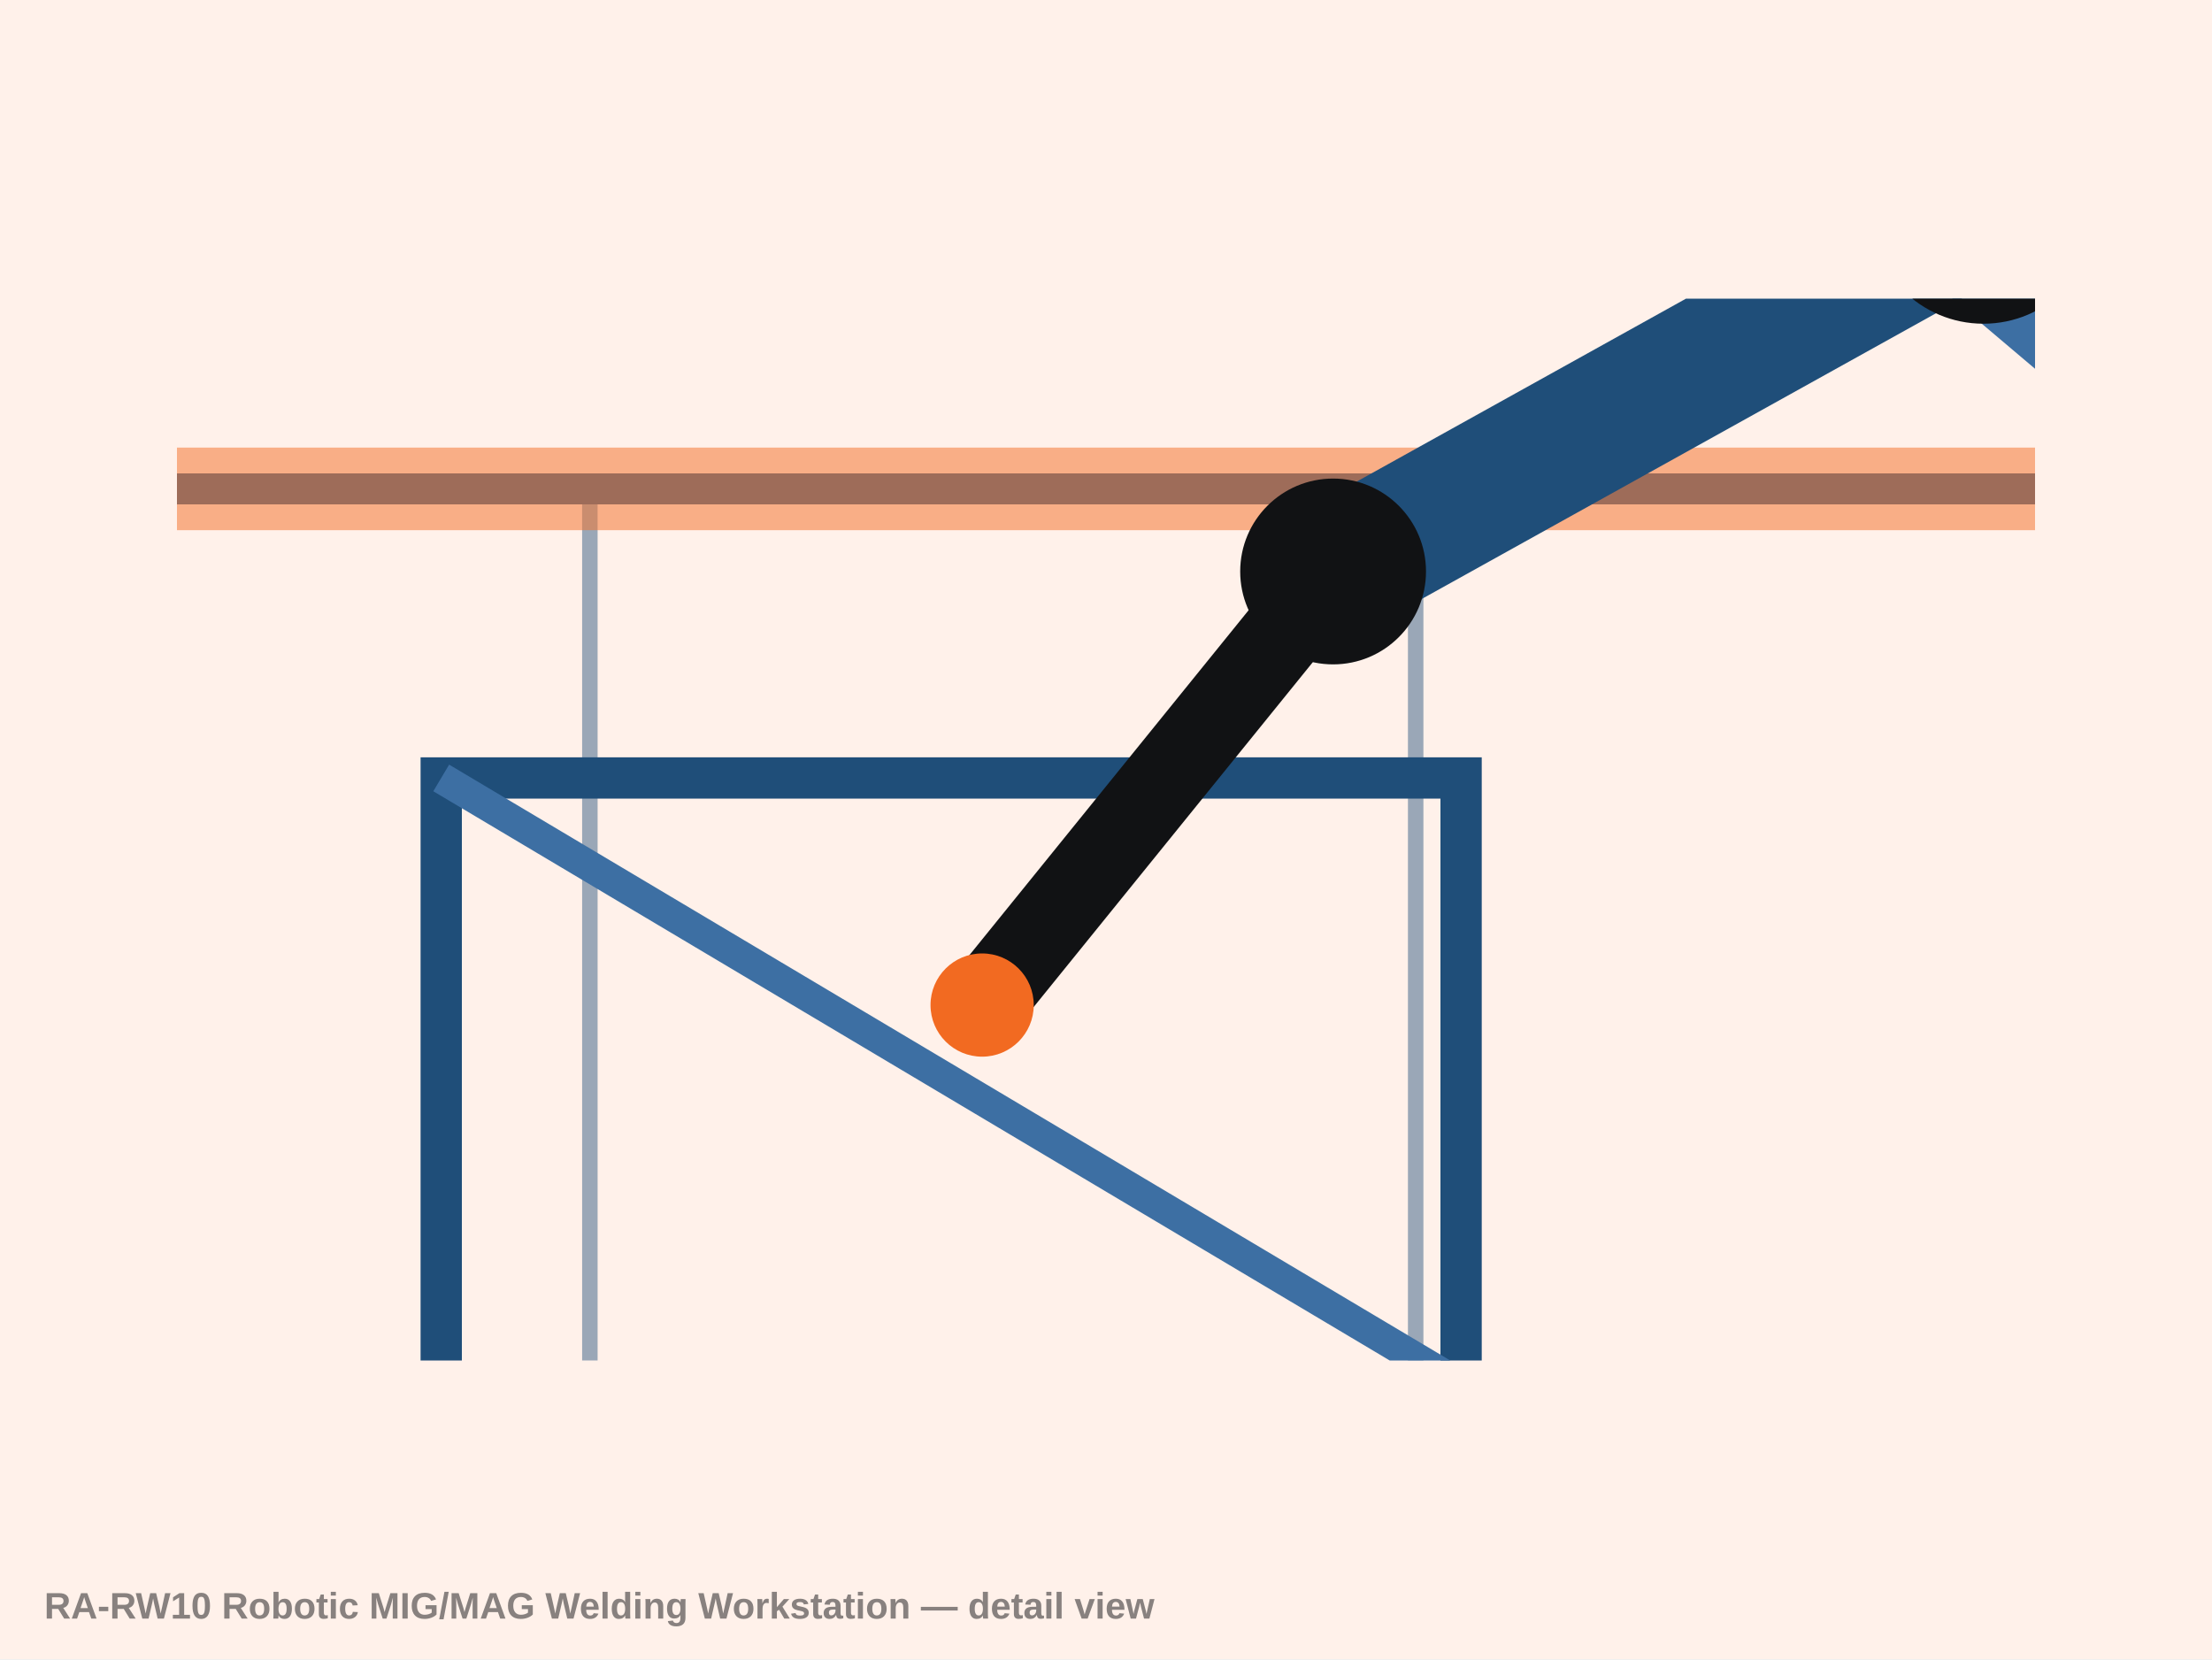
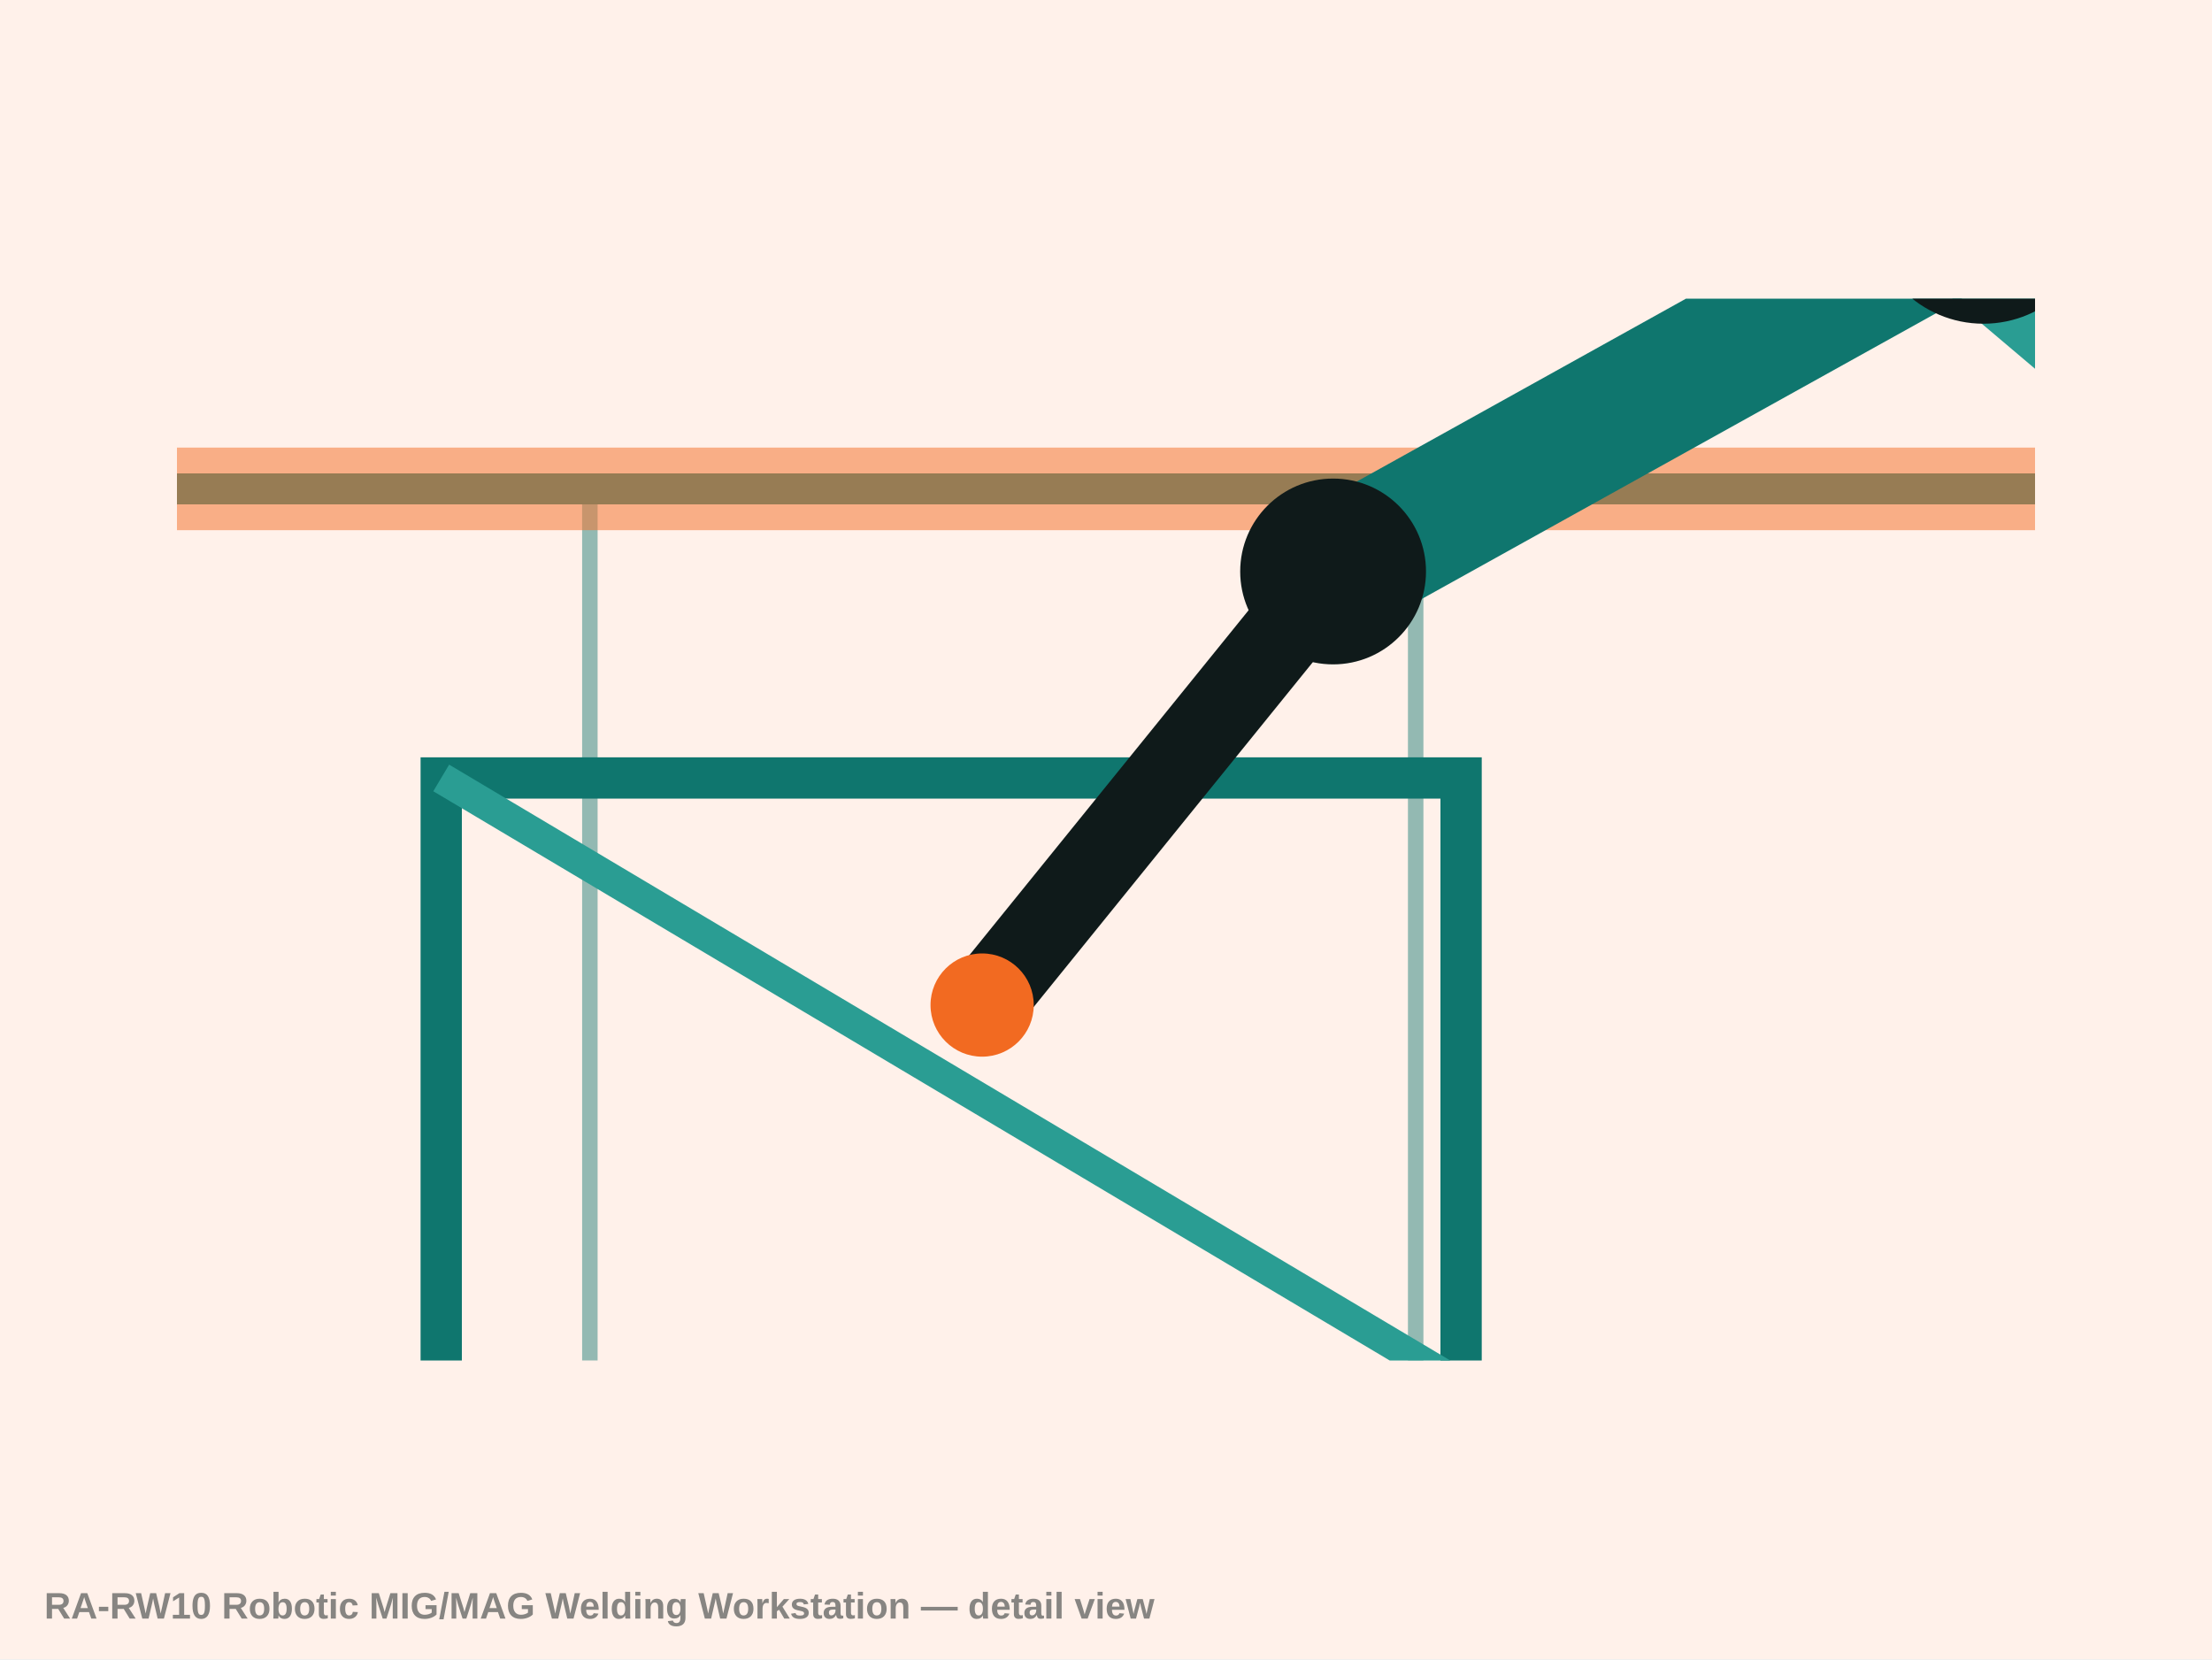
<svg xmlns="http://www.w3.org/2000/svg" width="1200" height="900" viewBox="0 0 1200 900">
  <rect width="1200" height="900" fill="#FFF1EA" />
  <g transform="translate(96 162) scale(1.8)">
    <svg x="0" y="0" width="560" height="320" viewBox="30 80 180 150" preserveAspectRatio="xMidYMid slice">
      <g>
-         <ellipse cx="275" cy="278" rx="270" ry="12" fill="#111214" opacity="0.16" />
+         <ellipse cx="275" cy="278" rx="270" ry="12" fill="#0F1A1A" opacity="0.16" />
        <g opacity="0.9">
-           <path d="M20 258 L20 122 L530 122 L530 258" fill="none" stroke="#1F4E79" stroke-width="3" />
-           <line x1="70" y1="122" x2="70" y2="258" stroke="#1F4E79" stroke-width="1.5" opacity="0.5" />
-           <line x1="150" y1="122" x2="150" y2="258" stroke="#1F4E79" stroke-width="1.5" opacity="0.5" />
-           <line x1="230" y1="122" x2="230" y2="258" stroke="#1F4E79" stroke-width="1.5" opacity="0.5" />
-           <line x1="310" y1="122" x2="310" y2="258" stroke="#1F4E79" stroke-width="1.5" opacity="0.5" />
-           <line x1="390" y1="122" x2="390" y2="258" stroke="#1F4E79" stroke-width="1.5" opacity="0.5" />
-           <line x1="470" y1="122" x2="470" y2="258" stroke="#1F4E79" stroke-width="1.5" opacity="0.5" />
+           <path d="M20 258 L20 122 L530 122 L530 258" fill="none" stroke="#0F766E" stroke-width="3" />
+           <line x1="70" y1="122" x2="70" y2="258" stroke="#0F766E" stroke-width="1.5" opacity="0.5" />
+           <line x1="150" y1="122" x2="150" y2="258" stroke="#0F766E" stroke-width="1.5" opacity="0.5" />
+           <line x1="230" y1="122" x2="230" y2="258" stroke="#0F766E" stroke-width="1.5" opacity="0.5" />
+           <line x1="310" y1="122" x2="310" y2="258" stroke="#0F766E" stroke-width="1.5" opacity="0.5" />
+           <line x1="390" y1="122" x2="390" y2="258" stroke="#0F766E" stroke-width="1.5" opacity="0.5" />
+           <line x1="470" y1="122" x2="470" y2="258" stroke="#0F766E" stroke-width="1.5" opacity="0.5" />
          <rect x="20" y="118" width="510" height="8" fill="#F26A21" opacity="0.55" />
        </g>
-         <ellipse cx="440" cy="272" rx="76" ry="14" fill="#3D6FA3" opacity="0.35" />
-         <ellipse cx="440" cy="268" rx="76" ry="13" fill="none" stroke="#111214" stroke-width="1.5" opacity="0.4" />
+         <ellipse cx="440" cy="272" rx="76" ry="14" fill="#2A9D93" opacity="0.35" />
+         <ellipse cx="440" cy="268" rx="76" ry="13" fill="none" stroke="#0F1A1A" stroke-width="1.5" opacity="0.4" />
        <g>
-           <rect x="40" y="208.8" width="130" height="25.2" rx="4" fill="#E1E2E5" stroke="#111214" stroke-width="1.5" />
-           <rect x="55.6" y="150" width="98.8" height="58.8" fill="none" stroke="#1F4E79" stroke-width="4" />
-           <line x1="55.6" y1="150" x2="154.4" y2="208.8" stroke="#3D6FA3" stroke-width="3" />
+           <rect x="40" y="208.8" width="130" height="25.2" rx="4" fill="#E1E2E5" stroke="#0F1A1A" stroke-width="1.5" />
+           <rect x="55.6" y="150" width="98.8" height="58.8" fill="none" stroke="#0F766E" stroke-width="4" />
+           <line x1="55.6" y1="150" x2="154.4" y2="208.8" stroke="#2A9D93" stroke-width="3" />
        </g>
        <g>
-           <rect x="380" y="204.6" width="120" height="23.4" rx="4" fill="#E1E2E5" stroke="#111214" stroke-width="1.5" />
-           <rect x="394.4" y="150" width="91.2" height="54.6" fill="none" stroke="#1F4E79" stroke-width="4" />
-           <line x1="394.4" y1="150" x2="485.6" y2="204.6" stroke="#3D6FA3" stroke-width="3" />
+           <rect x="380" y="204.6" width="120" height="23.4" rx="4" fill="#E1E2E5" stroke="#0F1A1A" stroke-width="1.5" />
+           <rect x="394.4" y="150" width="91.2" height="54.6" fill="none" stroke="#0F766E" stroke-width="4" />
+           <line x1="394.4" y1="150" x2="485.6" y2="204.6" stroke="#2A9D93" stroke-width="3" />
        </g>
        <g>
-           <rect x="244" y="150" width="52" height="122" rx="8" fill="#1F4E79" />
-           <rect x="236" y="264" width="68" height="10" rx="4" fill="#111214" />
-           <line x1="270" y1="150" x2="205" y2="95" stroke="#3D6FA3" stroke-width="17" stroke-linecap="round" />
-           <circle cx="270" cy="150" r="15" fill="#111214" />
-           <line x1="205" y1="95" x2="142" y2="130" stroke="#1F4E79" stroke-width="13" stroke-linecap="round" />
-           <circle cx="205" cy="95" r="11" fill="#111214" />
-           <line x1="142" y1="130" x2="108" y2="172" stroke="#111214" stroke-width="8" stroke-linecap="round" />
-           <circle cx="142" cy="130" r="9" fill="#111214" />
+           <rect x="244" y="150" width="52" height="122" rx="8" fill="#0F766E" />
+           <rect x="236" y="264" width="68" height="10" rx="4" fill="#0F1A1A" />
+           <line x1="270" y1="150" x2="205" y2="95" stroke="#2A9D93" stroke-width="17" stroke-linecap="round" />
+           <circle cx="270" cy="150" r="15" fill="#0F1A1A" />
+           <line x1="205" y1="95" x2="142" y2="130" stroke="#0F766E" stroke-width="13" stroke-linecap="round" />
+           <circle cx="205" cy="95" r="11" fill="#0F1A1A" />
+           <line x1="142" y1="130" x2="108" y2="172" stroke="#0F1A1A" stroke-width="8" stroke-linecap="round" />
+           <circle cx="142" cy="130" r="9" fill="#0F1A1A" />
          <circle cx="108" cy="172" r="5" fill="#F26A21" />
        </g>
        <g>
-           <rect x="236" y="132" width="68" height="16" rx="2" fill="#FFFFFF" stroke="#111214" stroke-width="1" />
-           <text x="270" y="143.06" text-anchor="middle" font-family="Arial, sans-serif" font-size="9" font-weight="700" fill="#111214" letter-spacing="0.5">RA-RW10</text>
+           <rect x="236" y="132" width="68" height="16" rx="2" fill="#FFFFFF" stroke="#0F1A1A" stroke-width="1" />
+           <text x="270" y="143.06" text-anchor="middle" font-family="Arial, sans-serif" font-size="9" font-weight="700" fill="#0F1A1A" letter-spacing="0.5">RA-RW10</text>
        </g>
      </g>
    </svg>
  </g>
-   <text x="24" y="878" font-family="Arial, sans-serif" font-size="20" font-weight="600" fill="#111214" opacity="0.5">RA-RW10 Robotic MIG/MAG Welding Workstation — detail view</text>
+   <text x="24" y="878" font-family="Arial, sans-serif" font-size="20" font-weight="600" fill="#0F1A1A" opacity="0.5">RA-RW10 Robotic MIG/MAG Welding Workstation — detail view</text>
</svg>
